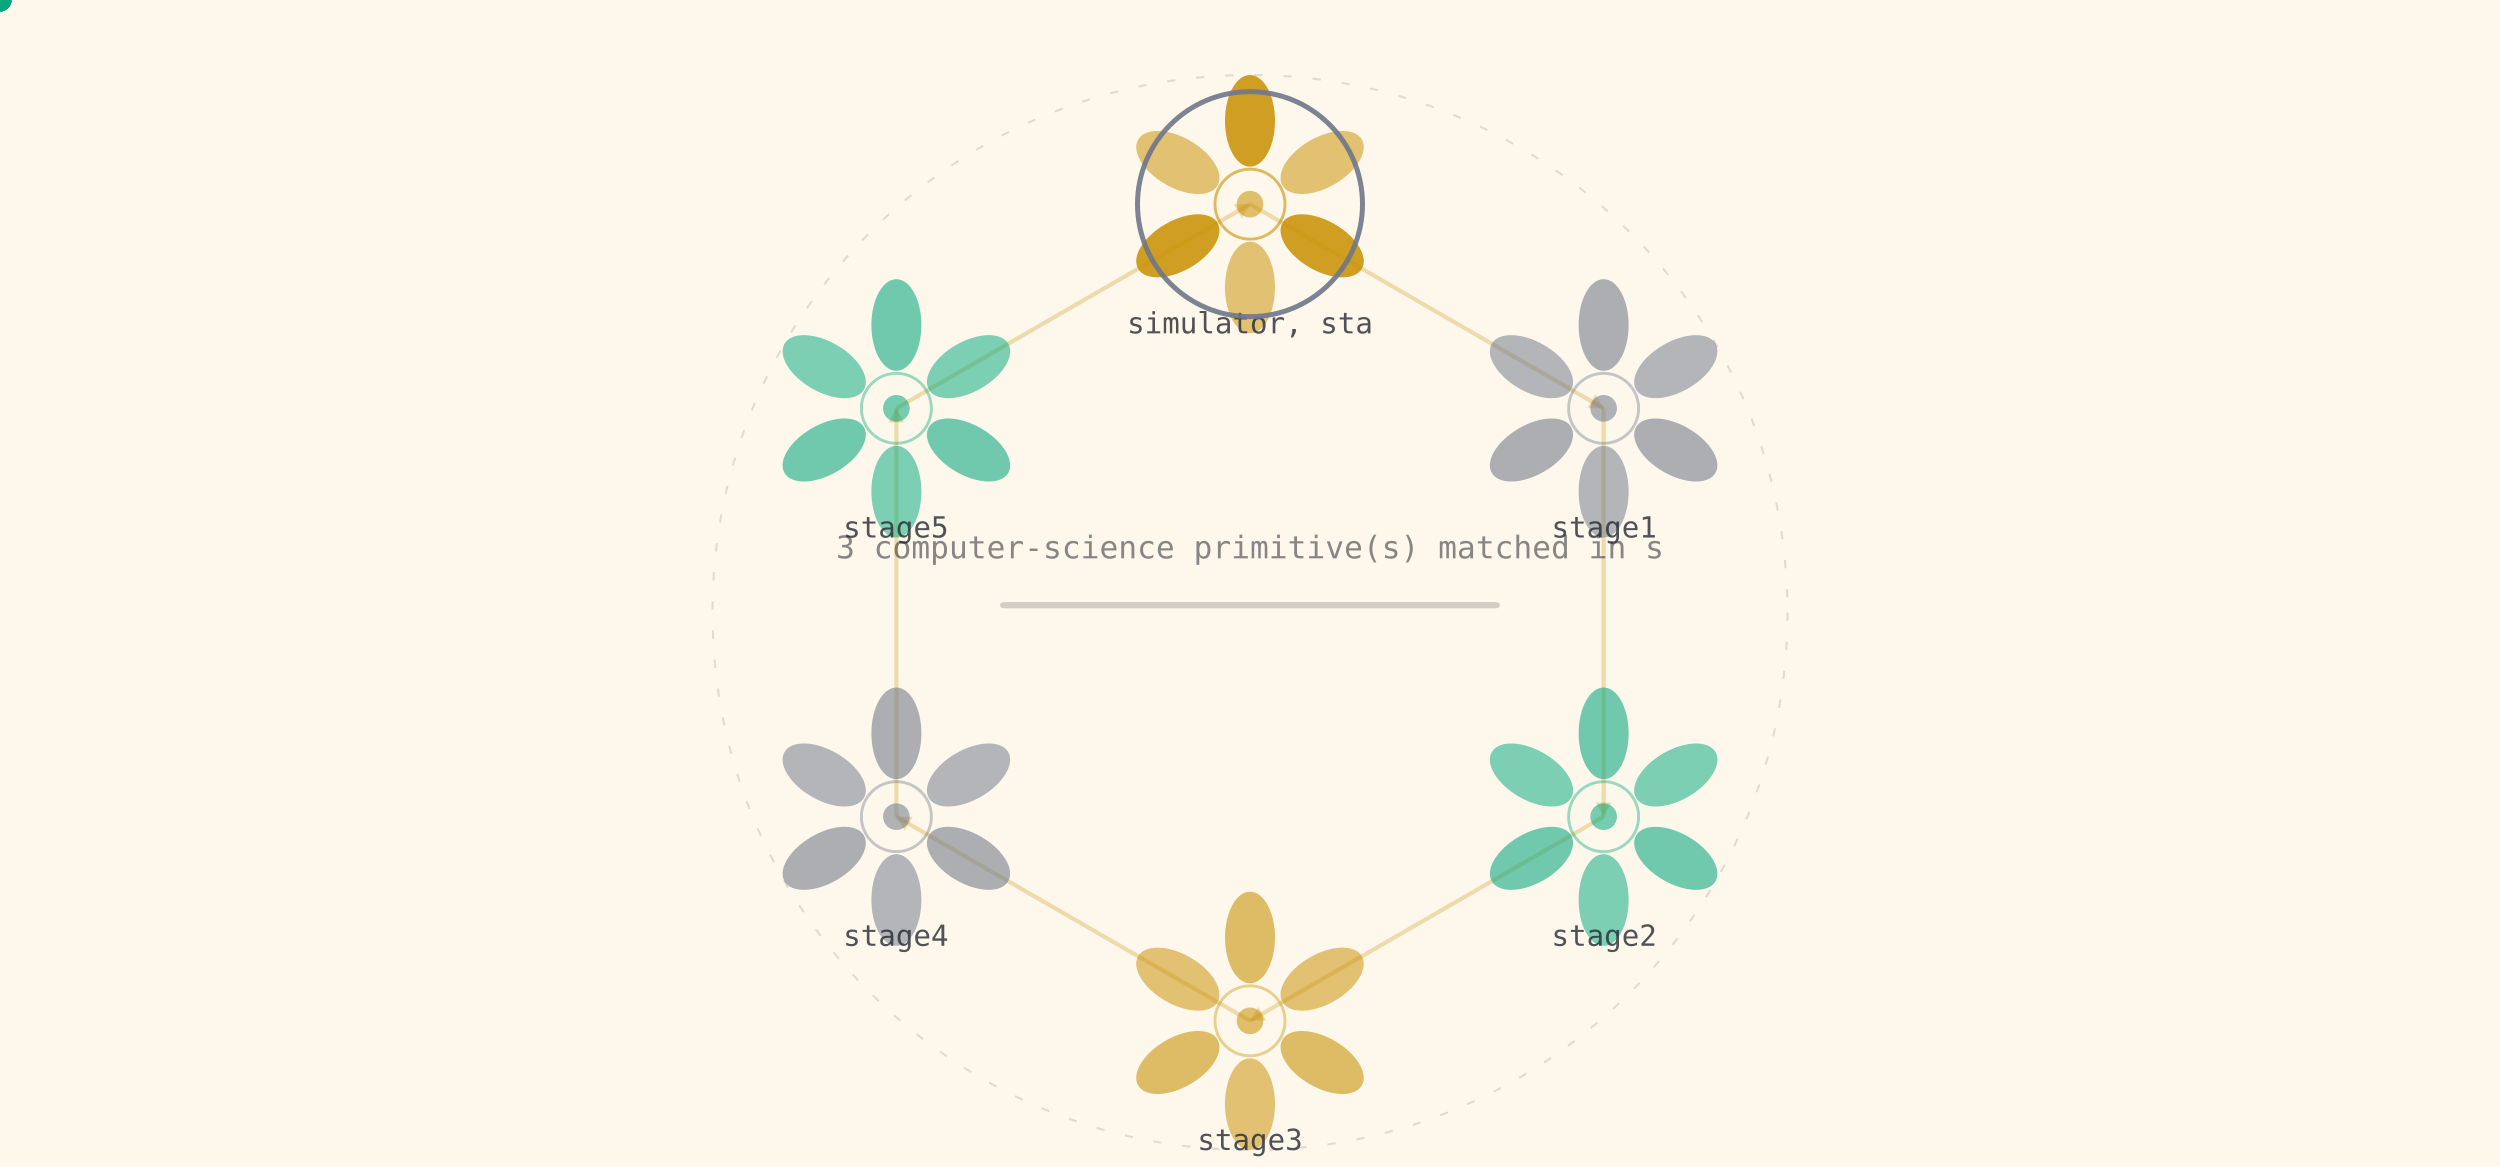
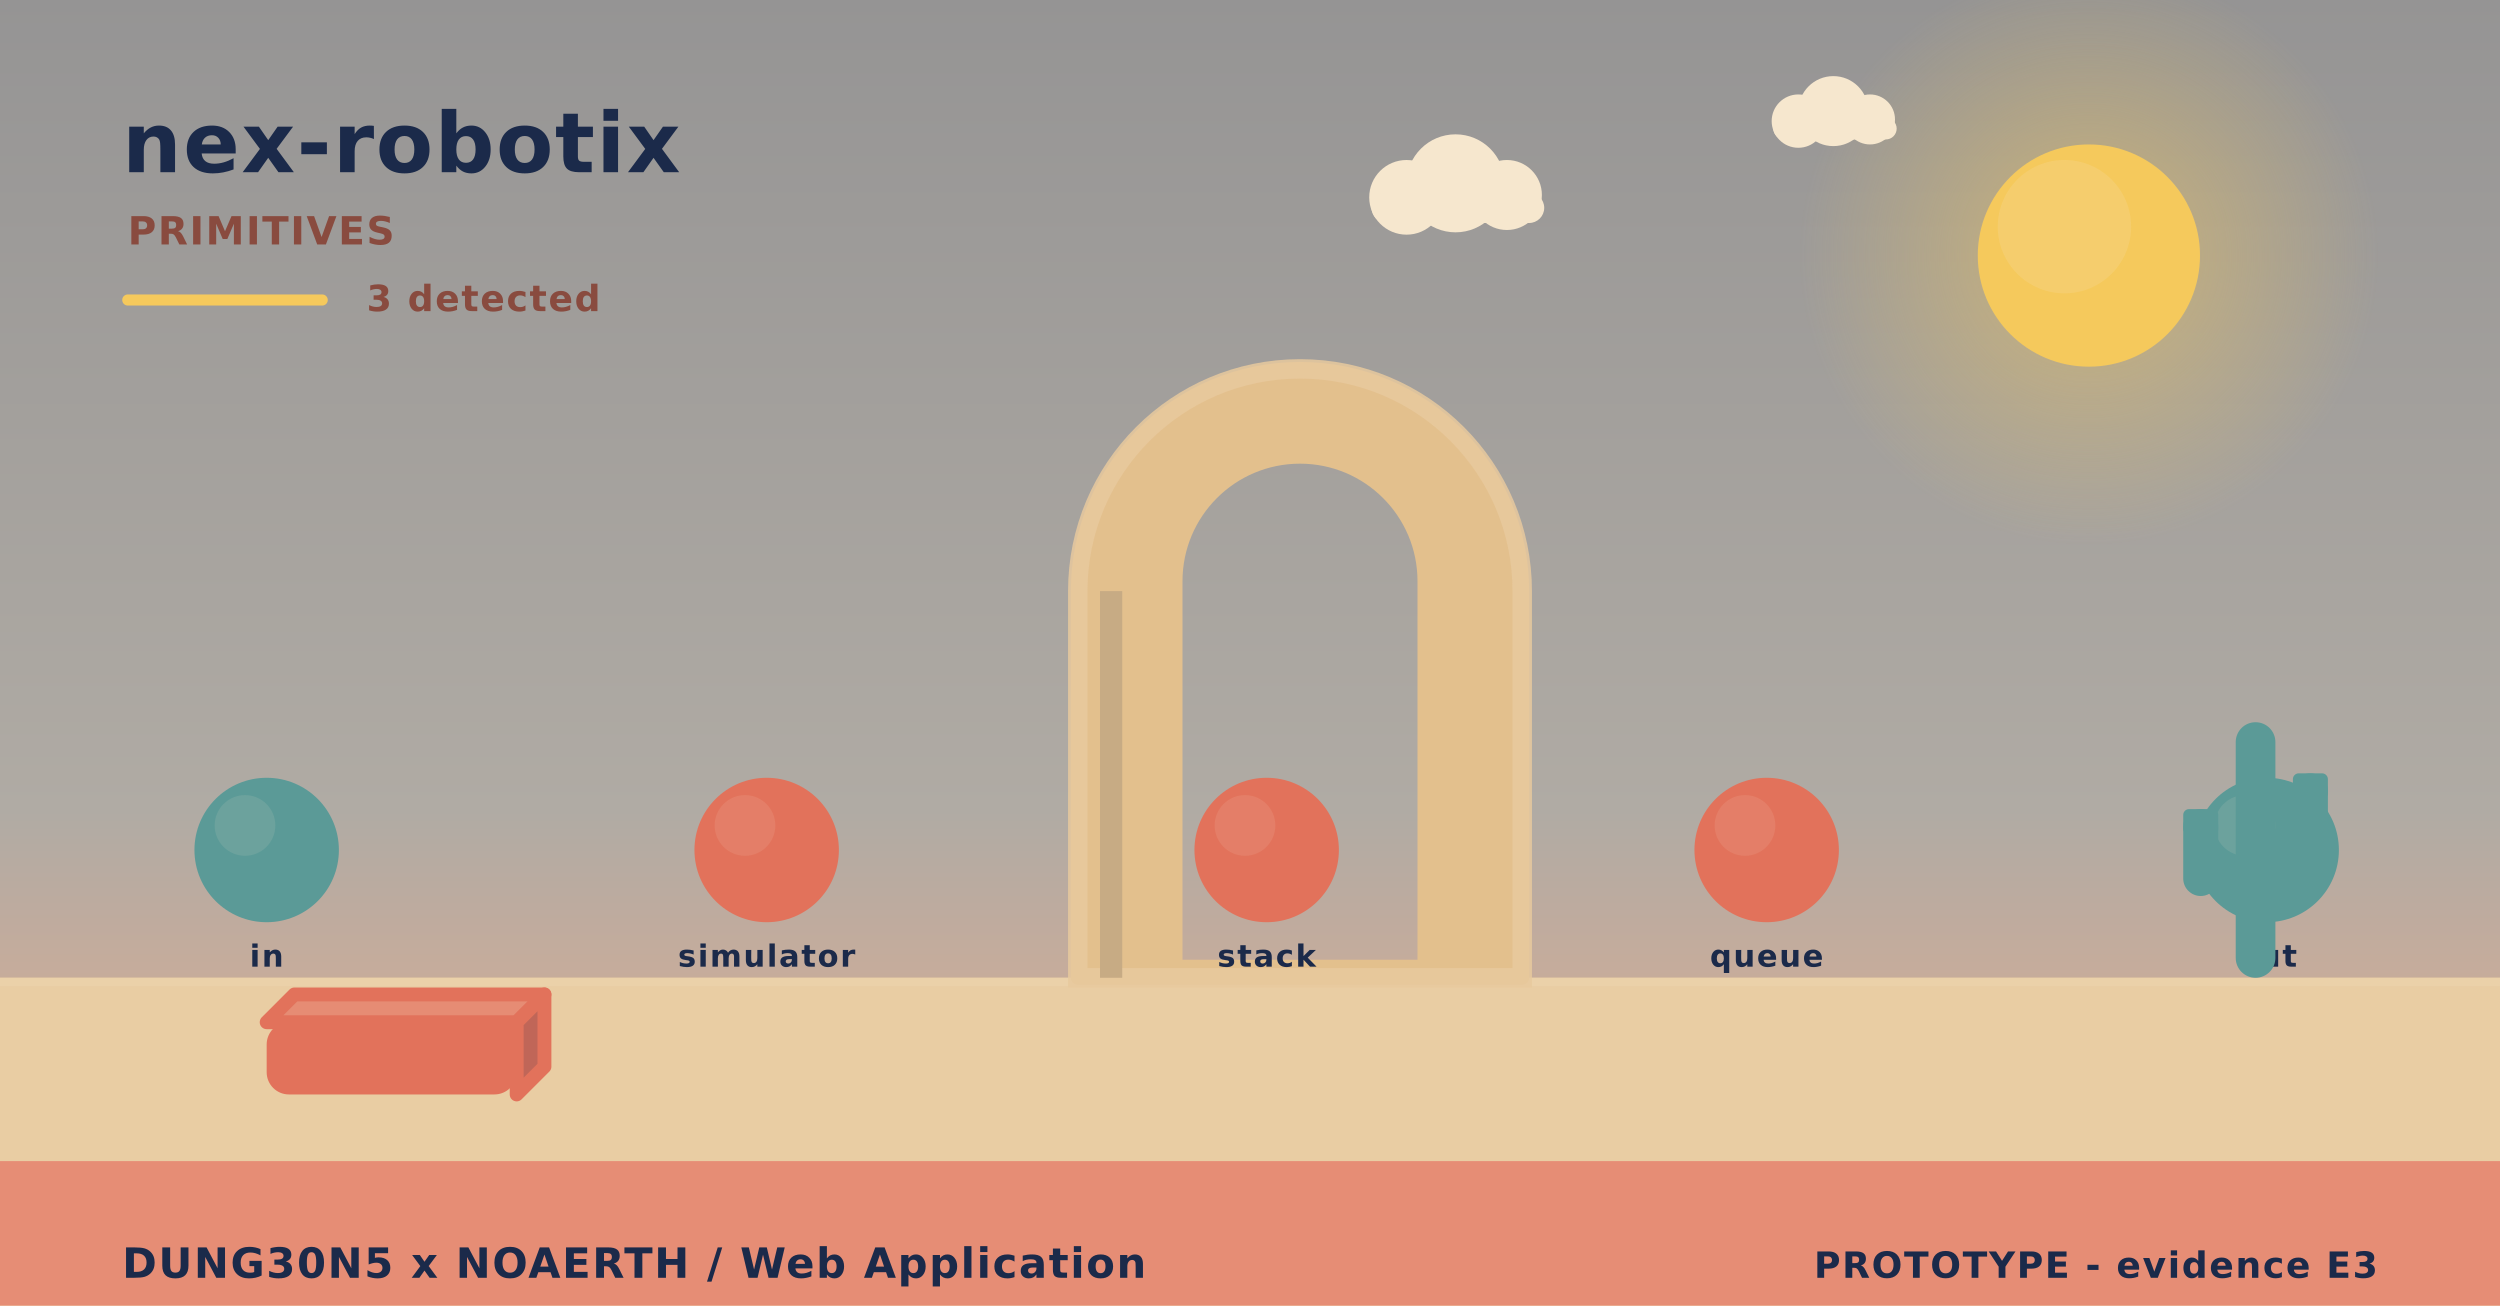
- <svg xmlns="http://www.w3.org/2000/svg" viewBox="0 0 1200 560" width="1200" height="560" role="img" aria-label="nex-robotix state machine">
-   <rect width="1200" height="560" fill="#fef8ec" />
-   <defs>
-     <linearGradient id="gs" x1="0" y1="0" x2="1" y2="1">
-       <stop offset="0%" stop-color="#c78f02" />
-       <stop offset="100%" stop-color="#6e7788" />
-     </linearGradient>
-   </defs>
-   <circle cx="600.00" cy="294.00" r="258.00" fill="none" stroke="rgba(37,40,49,0.140)" stroke-width="1.00" opacity="1.00" stroke-dasharray="4 10" />
-   <line x1="600.00" y1="98.00" x2="769.74" y2="196.00" stroke="rgba(199,143,2,0.500)" stroke-width="2.00" opacity="0.55" />
-   <polygon points="769.74,196.00 765.75,189.31 761.95,195.89" fill="rgba(199,143,2,0.500)" opacity="0.55" />
-   <g opacity="0.9">
-     <circle cx="0.00" cy="0.00" r="5.50" fill="#05a77d" opacity="1.00" />
-     <animateTransform attributeName="transform" type="translate" values="600.00,98.00 769.74,196.00" dur="6.85s" begin="0.0s" repeatCount="indefinite" />
-     <animateTransform attributeName="transform" type="translate" values="769.74,196.00 600.00,98.00" dur="6.85s" begin="3.425s" repeatCount="indefinite" />
+ <svg xmlns="http://www.w3.org/2000/svg" width="900" height="470" viewBox="0 0 900 470" role="img" aria-label="nex-robotix - how it behaves">
+   <linearGradient id="skys" x1="0" y1="0" x2="0" y2="1">
+     <stop offset="0" stop-color="#959494" />
+     <stop offset="0.62" stop-color="#b0aba4" />
+     <stop offset="1" stop-color="#f3ad8a" />
+   </linearGradient>
+   <rect width="900" height="470" fill="url(#skys)" />
+   <radialGradient id="suns">
+     <stop offset="0.35" stop-color="#f5c95c" stop-opacity="0.34" />
+     <stop offset="1" stop-color="#f5c95c" stop-opacity="0" />
+   </radialGradient>
+   <circle cx="752" cy="92" r="104" fill="url(#suns)" />
+   <circle cx="752" cy="92" r="40" fill="#f5c95c" />
+   <circle cx="743.2" cy="81.6" r="24" fill="#f5d27e" opacity="0.5" />
+   <g>
+     <circle cx="524" cy="66" r="17.64" fill="#f6e7ce" />
+     <circle cx="506.36" cy="71.04" r="13.44" fill="#f6e7ce" />
+     <circle cx="542.48" cy="70.2" r="12.6" fill="#f6e7ce" />
+     <rect x="493.76" y="69.36" width="62.16" height="10.92" rx="5.46" fill="#f6e7ce" />
+     <animateTransform attributeName="transform" type="translate" values="0 0;24 0;0 0" dur="36s" begin="0s" repeatCount="indefinite" />
  </g>
-   <line x1="769.74" y1="196.00" x2="769.74" y2="392.00" stroke="rgba(199,143,2,0.500)" stroke-width="2.00" opacity="0.55" />
-   <polygon points="769.74,392.00 773.54,385.20 765.94,385.20" fill="rgba(199,143,2,0.500)" opacity="0.55" />
-   <g opacity="0.9">
-     <circle cx="0.00" cy="0.00" r="5.50" fill="#05a77d" opacity="1.00" />
-     <animateTransform attributeName="transform" type="translate" values="769.74,196.00 769.74,392.00" dur="6.85s" begin="1.142s" repeatCount="indefinite" />
-     <animateTransform attributeName="transform" type="translate" values="769.74,392.00 769.74,196.00" dur="6.85s" begin="4.567s" repeatCount="indefinite" />
+   <g>
+     <circle cx="660" cy="40" r="12.6" fill="#f6e7ce" />
+     <circle cx="647.4" cy="43.6" r="9.6" fill="#f6e7ce" />
+     <circle cx="673.2" cy="43" r="9" fill="#f6e7ce" />
+     <rect x="638.4" y="42.4" width="44.4" height="7.8" rx="3.9" fill="#f6e7ce" />
+     <animateTransform attributeName="transform" type="translate" values="0 0;-18 0;0 0" dur="46s" begin="3s" repeatCount="indefinite" />
  </g>
-   <line x1="769.74" y1="392.00" x2="600.00" y2="490.00" stroke="rgba(199,143,2,0.500)" stroke-width="2.00" opacity="0.55" />
-   <polygon points="600.00,490.00 607.79,489.89 603.99,483.31" fill="rgba(199,143,2,0.500)" opacity="0.55" />
-   <g opacity="0.9">
-     <circle cx="0.00" cy="0.00" r="5.50" fill="#05a77d" opacity="1.00" />
-     <animateTransform attributeName="transform" type="translate" values="769.74,392.00 600.00,490.00" dur="6.85s" begin="2.283s" repeatCount="indefinite" />
-     <animateTransform attributeName="transform" type="translate" values="600.00,490.00 769.74,392.00" dur="6.85s" begin="5.708s" repeatCount="indefinite" />
+   <rect x="0" y="352" width="900" height="118" fill="#e9cda3" />
+   <rect x="0" y="352" width="900" height="3" fill="#ebd1a9" />
+   <text x="44" y="62" font-family="Verdana,DejaVu Sans,sans-serif" font-size="30" font-weight="700" letter-spacing="0.6" fill="#1b2a4a" text-anchor="start">nex-robotix</text>
+   <text x="46" y="88" font-family="Verdana,DejaVu Sans,sans-serif" font-size="14" font-weight="700" letter-spacing="0.6" fill="#894b3f" text-anchor="start">PRIMITIVES</text>
+   <rect x="44" y="106" width="74" height="4" rx="2" fill="#f5c95c" />
+   <text x="132" y="112" font-family="Verdana,DejaVu Sans,sans-serif" font-size="13" font-weight="700" letter-spacing="0.6" fill="#894b3f" text-anchor="start">3 detected</text>
+   <path d="M388,352 L388,212.8 A80,80 0 0 1 548,212.8 L548,352 Z M423.2,348 L423.2,209.22 A44.8,44.8 0 0 1 512.8,209.22 L512.8,348 Z" fill="#e3c08d" fill-rule="evenodd" stroke="#e3c08d" stroke-width="5" stroke-linejoin="round" />
+   <path d="M388,352 L388,212.8 A80,80 0 0 1 548,212.8 L548,352 Z" fill="none" stroke="#e8c99d" stroke-width="7" stroke-linecap="round" opacity="0.85" />
+   <rect x="396" y="212.8" width="8" height="139.2" fill="#c7ab84" />
+   <circle cx="96" cy="306" r="26" fill="#5b9a97" />
+   <circle cx="88.2" cy="297.16" r="10.92" fill="#7aa9a2" opacity="0.55" />
+   <text x="96" y="348" font-family="Verdana,DejaVu Sans,sans-serif" font-size="11" font-weight="700" letter-spacing="0.6" fill="#1b2a4a" text-anchor="middle">in</text>
+   <g>
+     <circle cx="276" cy="306" r="26" fill="#e2725b" />
+     <circle cx="268.2" cy="297.16" r="10.92" fill="#e68972" opacity="0.55" />
+     <animate attributeName="opacity" values="0.8;1;0.8" dur="4.6s" begin="0s" repeatCount="indefinite" />
  </g>
-   <line x1="600.00" y1="490.00" x2="430.26" y2="392.00" stroke="rgba(199,143,2,0.500)" stroke-width="2.00" opacity="0.55" />
-   <polygon points="430.26,392.00 434.25,398.69 438.05,392.11" fill="rgba(199,143,2,0.500)" opacity="0.55" />
-   <g opacity="0.9">
-     <circle cx="0.00" cy="0.00" r="5.50" fill="#05a77d" opacity="1.00" />
-     <animateTransform attributeName="transform" type="translate" values="600.00,490.00 430.26,392.00" dur="6.85s" begin="3.425s" repeatCount="indefinite" />
-     <animateTransform attributeName="transform" type="translate" values="430.26,392.00 600.00,490.00" dur="6.85s" begin="6.85s" repeatCount="indefinite" />
+   <text x="276" y="348" font-family="Verdana,DejaVu Sans,sans-serif" font-size="11" font-weight="700" letter-spacing="0.6" fill="#1b2a4a" text-anchor="middle">simulator</text>
+   <g>
+     <circle cx="456" cy="306" r="26" fill="#e2725b" />
+     <circle cx="448.2" cy="297.16" r="10.92" fill="#e68972" opacity="0.55" />
+     <animate attributeName="opacity" values="0.8;1;0.8" dur="5.2s" begin="0s" repeatCount="indefinite" />
  </g>
-   <line x1="430.26" y1="392.00" x2="430.26" y2="196.00" stroke="rgba(199,143,2,0.500)" stroke-width="2.00" opacity="0.55" />
-   <polygon points="430.26,196.00 426.46,202.80 434.06,202.80" fill="rgba(199,143,2,0.500)" opacity="0.55" />
-   <g opacity="0.9">
-     <circle cx="0.00" cy="0.00" r="5.50" fill="#05a77d" opacity="1.00" />
-     <animateTransform attributeName="transform" type="translate" values="430.26,392.00 430.26,196.00" dur="6.85s" begin="4.567s" repeatCount="indefinite" />
-     <animateTransform attributeName="transform" type="translate" values="430.26,196.00 430.26,392.00" dur="6.85s" begin="7.992s" repeatCount="indefinite" />
+   <text x="456" y="348" font-family="Verdana,DejaVu Sans,sans-serif" font-size="11" font-weight="700" letter-spacing="0.6" fill="#1b2a4a" text-anchor="middle">stack</text>
+   <g>
+     <circle cx="636" cy="306" r="26" fill="#e2725b" />
+     <circle cx="628.2" cy="297.16" r="10.92" fill="#e68972" opacity="0.55" />
+     <animate attributeName="opacity" values="0.8;1;0.8" dur="5.8s" begin="0s" repeatCount="indefinite" />
  </g>
-   <line x1="430.26" y1="196.00" x2="600.00" y2="98.00" stroke="rgba(199,143,2,0.500)" stroke-width="2.00" opacity="0.55" />
-   <polygon points="600.00,98.00 592.21,98.11 596.01,104.69" fill="rgba(199,143,2,0.500)" opacity="0.55" />
-   <g opacity="0.9">
-     <circle cx="0.00" cy="0.00" r="5.50" fill="#05a77d" opacity="1.00" />
-     <animateTransform attributeName="transform" type="translate" values="430.26,196.00 600.00,98.00" dur="6.85s" begin="5.708s" repeatCount="indefinite" />
-     <animateTransform attributeName="transform" type="translate" values="600.00,98.00 430.26,196.00" dur="6.85s" begin="9.133s" repeatCount="indefinite" />
-   </g>
-   <ellipse cx="600.00" cy="58.00" rx="12.00" ry="22.00" fill="rgba(199,143,2,0.900)" opacity="0.95" transform="rotate(0.0 600.00 58.00)" />
-   <ellipse cx="634.64" cy="78.00" rx="12.00" ry="22.00" fill="rgba(199,143,2,0.550)" opacity="0.95" transform="rotate(60.0 634.64 78.00)" />
-   <ellipse cx="634.64" cy="118.00" rx="12.00" ry="22.00" fill="rgba(199,143,2,0.900)" opacity="0.95" transform="rotate(120.0 634.64 118.00)" />
-   <ellipse cx="600.00" cy="138.00" rx="12.00" ry="22.00" fill="rgba(199,143,2,0.550)" opacity="0.95" transform="rotate(180.0 600.00 138.00)" />
-   <ellipse cx="565.36" cy="118.00" rx="12.00" ry="22.00" fill="rgba(199,143,2,0.900)" opacity="0.95" transform="rotate(240.0 565.36 118.00)" />
-   <ellipse cx="565.36" cy="78.00" rx="12.00" ry="22.00" fill="rgba(199,143,2,0.550)" opacity="0.95" transform="rotate(300.0 565.36 78.00)" />
-   <circle cx="600.00" cy="98.00" r="16.80" fill="none" stroke="rgba(199,143,2,0.900)" stroke-width="1.40" opacity="0.66" />
-   <circle cx="600.00" cy="98.00" r="6.40" fill="rgba(199,143,2,0.550)" opacity="1.00" />
-   <text x="600" y="160" font-family="ui-monospace,Menlo,monospace" font-size="14" fill="rgba(37,40,49,0.800)" text-anchor="middle">simulator, sta</text>
-   <g>
-     <circle cx="600.00" cy="98.00" r="54.00" fill="none" stroke="#6e7788" stroke-width="2.40" opacity="0.90" />
-     <animate attributeName="opacity" values="0.25;1.0;0.25" dur="13.7s" begin="0.0s" repeatCount="indefinite" />
-   </g>
-   <ellipse cx="769.74" cy="156.00" rx="12.00" ry="22.00" fill="rgba(110,119,136,0.600)" opacity="0.95" transform="rotate(0.0 769.74 156.00)" />
-   <ellipse cx="804.38" cy="176.00" rx="12.00" ry="22.00" fill="rgba(110,119,136,0.550)" opacity="0.95" transform="rotate(60.0 804.38 176.00)" />
-   <ellipse cx="804.38" cy="216.00" rx="12.00" ry="22.00" fill="rgba(110,119,136,0.600)" opacity="0.95" transform="rotate(120.0 804.38 216.00)" />
-   <ellipse cx="769.74" cy="236.00" rx="12.00" ry="22.00" fill="rgba(110,119,136,0.550)" opacity="0.95" transform="rotate(180.0 769.74 236.00)" />
-   <ellipse cx="735.10" cy="216.00" rx="12.00" ry="22.00" fill="rgba(110,119,136,0.600)" opacity="0.95" transform="rotate(240.0 735.10 216.00)" />
-   <ellipse cx="735.10" cy="176.00" rx="12.00" ry="22.00" fill="rgba(110,119,136,0.550)" opacity="0.95" transform="rotate(300.0 735.10 176.00)" />
-   <circle cx="769.74" cy="196.00" r="16.80" fill="none" stroke="rgba(110,119,136,0.600)" stroke-width="1.40" opacity="0.66" />
-   <circle cx="769.74" cy="196.00" r="6.40" fill="rgba(110,119,136,0.550)" opacity="1.00" />
-   <text x="770" y="258" font-family="ui-monospace,Menlo,monospace" font-size="14" fill="rgba(37,40,49,0.800)" text-anchor="middle">stage1</text>
-   <ellipse cx="769.74" cy="352.00" rx="12.00" ry="22.00" fill="rgba(5,167,125,0.600)" opacity="0.95" transform="rotate(0.0 769.74 352.00)" />
-   <ellipse cx="804.38" cy="372.00" rx="12.00" ry="22.00" fill="rgba(5,167,125,0.550)" opacity="0.95" transform="rotate(60.0 804.38 372.00)" />
-   <ellipse cx="804.38" cy="412.00" rx="12.00" ry="22.00" fill="rgba(5,167,125,0.600)" opacity="0.95" transform="rotate(120.0 804.38 412.00)" />
-   <ellipse cx="769.74" cy="432.00" rx="12.00" ry="22.00" fill="rgba(5,167,125,0.550)" opacity="0.95" transform="rotate(180.0 769.74 432.00)" />
-   <ellipse cx="735.10" cy="412.00" rx="12.00" ry="22.00" fill="rgba(5,167,125,0.600)" opacity="0.95" transform="rotate(240.0 735.10 412.00)" />
-   <ellipse cx="735.10" cy="372.00" rx="12.00" ry="22.00" fill="rgba(5,167,125,0.550)" opacity="0.95" transform="rotate(300.0 735.10 372.00)" />
-   <circle cx="769.74" cy="392.00" r="16.80" fill="none" stroke="rgba(5,167,125,0.600)" stroke-width="1.40" opacity="0.66" />
-   <circle cx="769.74" cy="392.00" r="6.40" fill="rgba(5,167,125,0.550)" opacity="1.00" />
-   <text x="770" y="454" font-family="ui-monospace,Menlo,monospace" font-size="14" fill="rgba(37,40,49,0.800)" text-anchor="middle">stage2</text>
-   <ellipse cx="600.00" cy="450.00" rx="12.00" ry="22.00" fill="rgba(199,143,2,0.600)" opacity="0.95" transform="rotate(0.0 600.00 450.00)" />
-   <ellipse cx="634.64" cy="470.00" rx="12.00" ry="22.00" fill="rgba(199,143,2,0.550)" opacity="0.95" transform="rotate(60.0 634.64 470.00)" />
-   <ellipse cx="634.64" cy="510.00" rx="12.00" ry="22.00" fill="rgba(199,143,2,0.600)" opacity="0.95" transform="rotate(120.0 634.64 510.00)" />
-   <ellipse cx="600.00" cy="530.00" rx="12.00" ry="22.00" fill="rgba(199,143,2,0.550)" opacity="0.95" transform="rotate(180.0 600.00 530.00)" />
-   <ellipse cx="565.36" cy="510.00" rx="12.00" ry="22.00" fill="rgba(199,143,2,0.600)" opacity="0.95" transform="rotate(240.0 565.36 510.00)" />
-   <ellipse cx="565.36" cy="470.00" rx="12.00" ry="22.00" fill="rgba(199,143,2,0.550)" opacity="0.95" transform="rotate(300.0 565.36 470.00)" />
-   <circle cx="600.00" cy="490.00" r="16.80" fill="none" stroke="rgba(199,143,2,0.600)" stroke-width="1.40" opacity="0.66" />
-   <circle cx="600.00" cy="490.00" r="6.40" fill="rgba(199,143,2,0.550)" opacity="1.00" />
-   <text x="600" y="552" font-family="ui-monospace,Menlo,monospace" font-size="14" fill="rgba(37,40,49,0.800)" text-anchor="middle">stage3</text>
-   <ellipse cx="430.26" cy="352.00" rx="12.00" ry="22.00" fill="rgba(110,119,136,0.600)" opacity="0.95" transform="rotate(0.0 430.26 352.00)" />
-   <ellipse cx="464.90" cy="372.00" rx="12.00" ry="22.00" fill="rgba(110,119,136,0.550)" opacity="0.95" transform="rotate(60.0 464.90 372.00)" />
-   <ellipse cx="464.90" cy="412.00" rx="12.00" ry="22.00" fill="rgba(110,119,136,0.600)" opacity="0.95" transform="rotate(120.0 464.90 412.00)" />
-   <ellipse cx="430.26" cy="432.00" rx="12.00" ry="22.00" fill="rgba(110,119,136,0.550)" opacity="0.95" transform="rotate(180.0 430.26 432.00)" />
-   <ellipse cx="395.62" cy="412.00" rx="12.00" ry="22.00" fill="rgba(110,119,136,0.600)" opacity="0.95" transform="rotate(240.0 395.62 412.00)" />
-   <ellipse cx="395.62" cy="372.00" rx="12.00" ry="22.00" fill="rgba(110,119,136,0.550)" opacity="0.95" transform="rotate(300.0 395.62 372.00)" />
-   <circle cx="430.26" cy="392.00" r="16.80" fill="none" stroke="rgba(110,119,136,0.600)" stroke-width="1.40" opacity="0.66" />
-   <circle cx="430.26" cy="392.00" r="6.40" fill="rgba(110,119,136,0.550)" opacity="1.00" />
-   <text x="430" y="454" font-family="ui-monospace,Menlo,monospace" font-size="14" fill="rgba(37,40,49,0.800)" text-anchor="middle">stage4</text>
-   <ellipse cx="430.26" cy="156.00" rx="12.00" ry="22.00" fill="rgba(5,167,125,0.600)" opacity="0.95" transform="rotate(0.0 430.26 156.00)" />
-   <ellipse cx="464.90" cy="176.00" rx="12.00" ry="22.00" fill="rgba(5,167,125,0.550)" opacity="0.95" transform="rotate(60.0 464.90 176.00)" />
-   <ellipse cx="464.90" cy="216.00" rx="12.00" ry="22.00" fill="rgba(5,167,125,0.600)" opacity="0.95" transform="rotate(120.0 464.90 216.00)" />
-   <ellipse cx="430.26" cy="236.00" rx="12.00" ry="22.00" fill="rgba(5,167,125,0.550)" opacity="0.95" transform="rotate(180.0 430.26 236.00)" />
-   <ellipse cx="395.62" cy="216.00" rx="12.00" ry="22.00" fill="rgba(5,167,125,0.600)" opacity="0.95" transform="rotate(240.0 395.62 216.00)" />
-   <ellipse cx="395.62" cy="176.00" rx="12.00" ry="22.00" fill="rgba(5,167,125,0.550)" opacity="0.95" transform="rotate(300.0 395.62 176.00)" />
-   <circle cx="430.26" cy="196.00" r="16.80" fill="none" stroke="rgba(5,167,125,0.600)" stroke-width="1.40" opacity="0.66" />
-   <circle cx="430.26" cy="196.00" r="6.40" fill="rgba(5,167,125,0.550)" opacity="1.00" />
-   <text x="430" y="258" font-family="ui-monospace,Menlo,monospace" font-size="14" fill="rgba(37,40,49,0.800)" text-anchor="middle">stage5</text>
-   <rect x="480.00" y="289.00" width="240.00" height="3.00" rx="2.00" fill="rgba(37,40,49,0.200)" opacity="1.00" />
-   <text x="600" y="268" font-family="ui-monospace,Menlo,monospace" font-size="15" fill="rgba(37,40,49,0.550)" text-anchor="middle">3 computer-science primitive(s) matched in s</text>
+   <text x="636" y="348" font-family="Verdana,DejaVu Sans,sans-serif" font-size="11" font-weight="700" letter-spacing="0.6" fill="#1b2a4a" text-anchor="middle">queue</text>
+   <circle cx="816" cy="306" r="26" fill="#5b9a97" />
+   <circle cx="808.2" cy="297.16" r="10.92" fill="#7aa9a2" opacity="0.55" />
+   <text x="816" y="348" font-family="Verdana,DejaVu Sans,sans-serif" font-size="11" font-weight="700" letter-spacing="0.6" fill="#1b2a4a" text-anchor="middle">out</text>
+   <path d="M96,368 L186,368 L196,358 L106,358 Z" fill="#e68c74" stroke="#e2725b" stroke-width="5" stroke-linejoin="round" />
+   <path d="M186,368 L196,358 L196,384 L186,394 Z" fill="#c06658" stroke="#e2725b" stroke-width="5" stroke-linejoin="round" />
+   <rect x="96" y="368" width="90" height="26" rx="8" fill="#e2725b" />
+   <rect x="804.86" y="260" width="14.28" height="92" rx="7.14" fill="#5b9a97" />
+   <rect x="785.96" y="291.28" width="12.6" height="31.28" rx="6.3" fill="#5b9a97" />
+   <rect x="785.96" y="291.28" width="12.6" height="9.2" rx="2.1" fill="#5b9a97" />
+   <rect x="825.44" y="278.4" width="12.6" height="31.28" rx="6.3" fill="#5b9a97" />
+   <rect x="825.44" y="278.4" width="12.6" height="9.2" rx="2.1" fill="#5b9a97" />
+   <rect x="0" y="418" width="900" height="52" rx="0" fill="#e68972" opacity="0.94" />
+   <text x="44" y="460" font-family="Verdana,DejaVu Sans,sans-serif" font-size="15" font-weight="700" letter-spacing="0.6" fill="#1b2a4a" text-anchor="start">DUNG30N5 x NOAERTH  /  Web Application</text>
+   <text x="856" y="460" font-family="Verdana,DejaVu Sans,sans-serif" font-size="13" font-weight="700" letter-spacing="0.6" fill="#1b2a4a" text-anchor="end">PROTOTYPE  -  evidence E3</text>
</svg>
